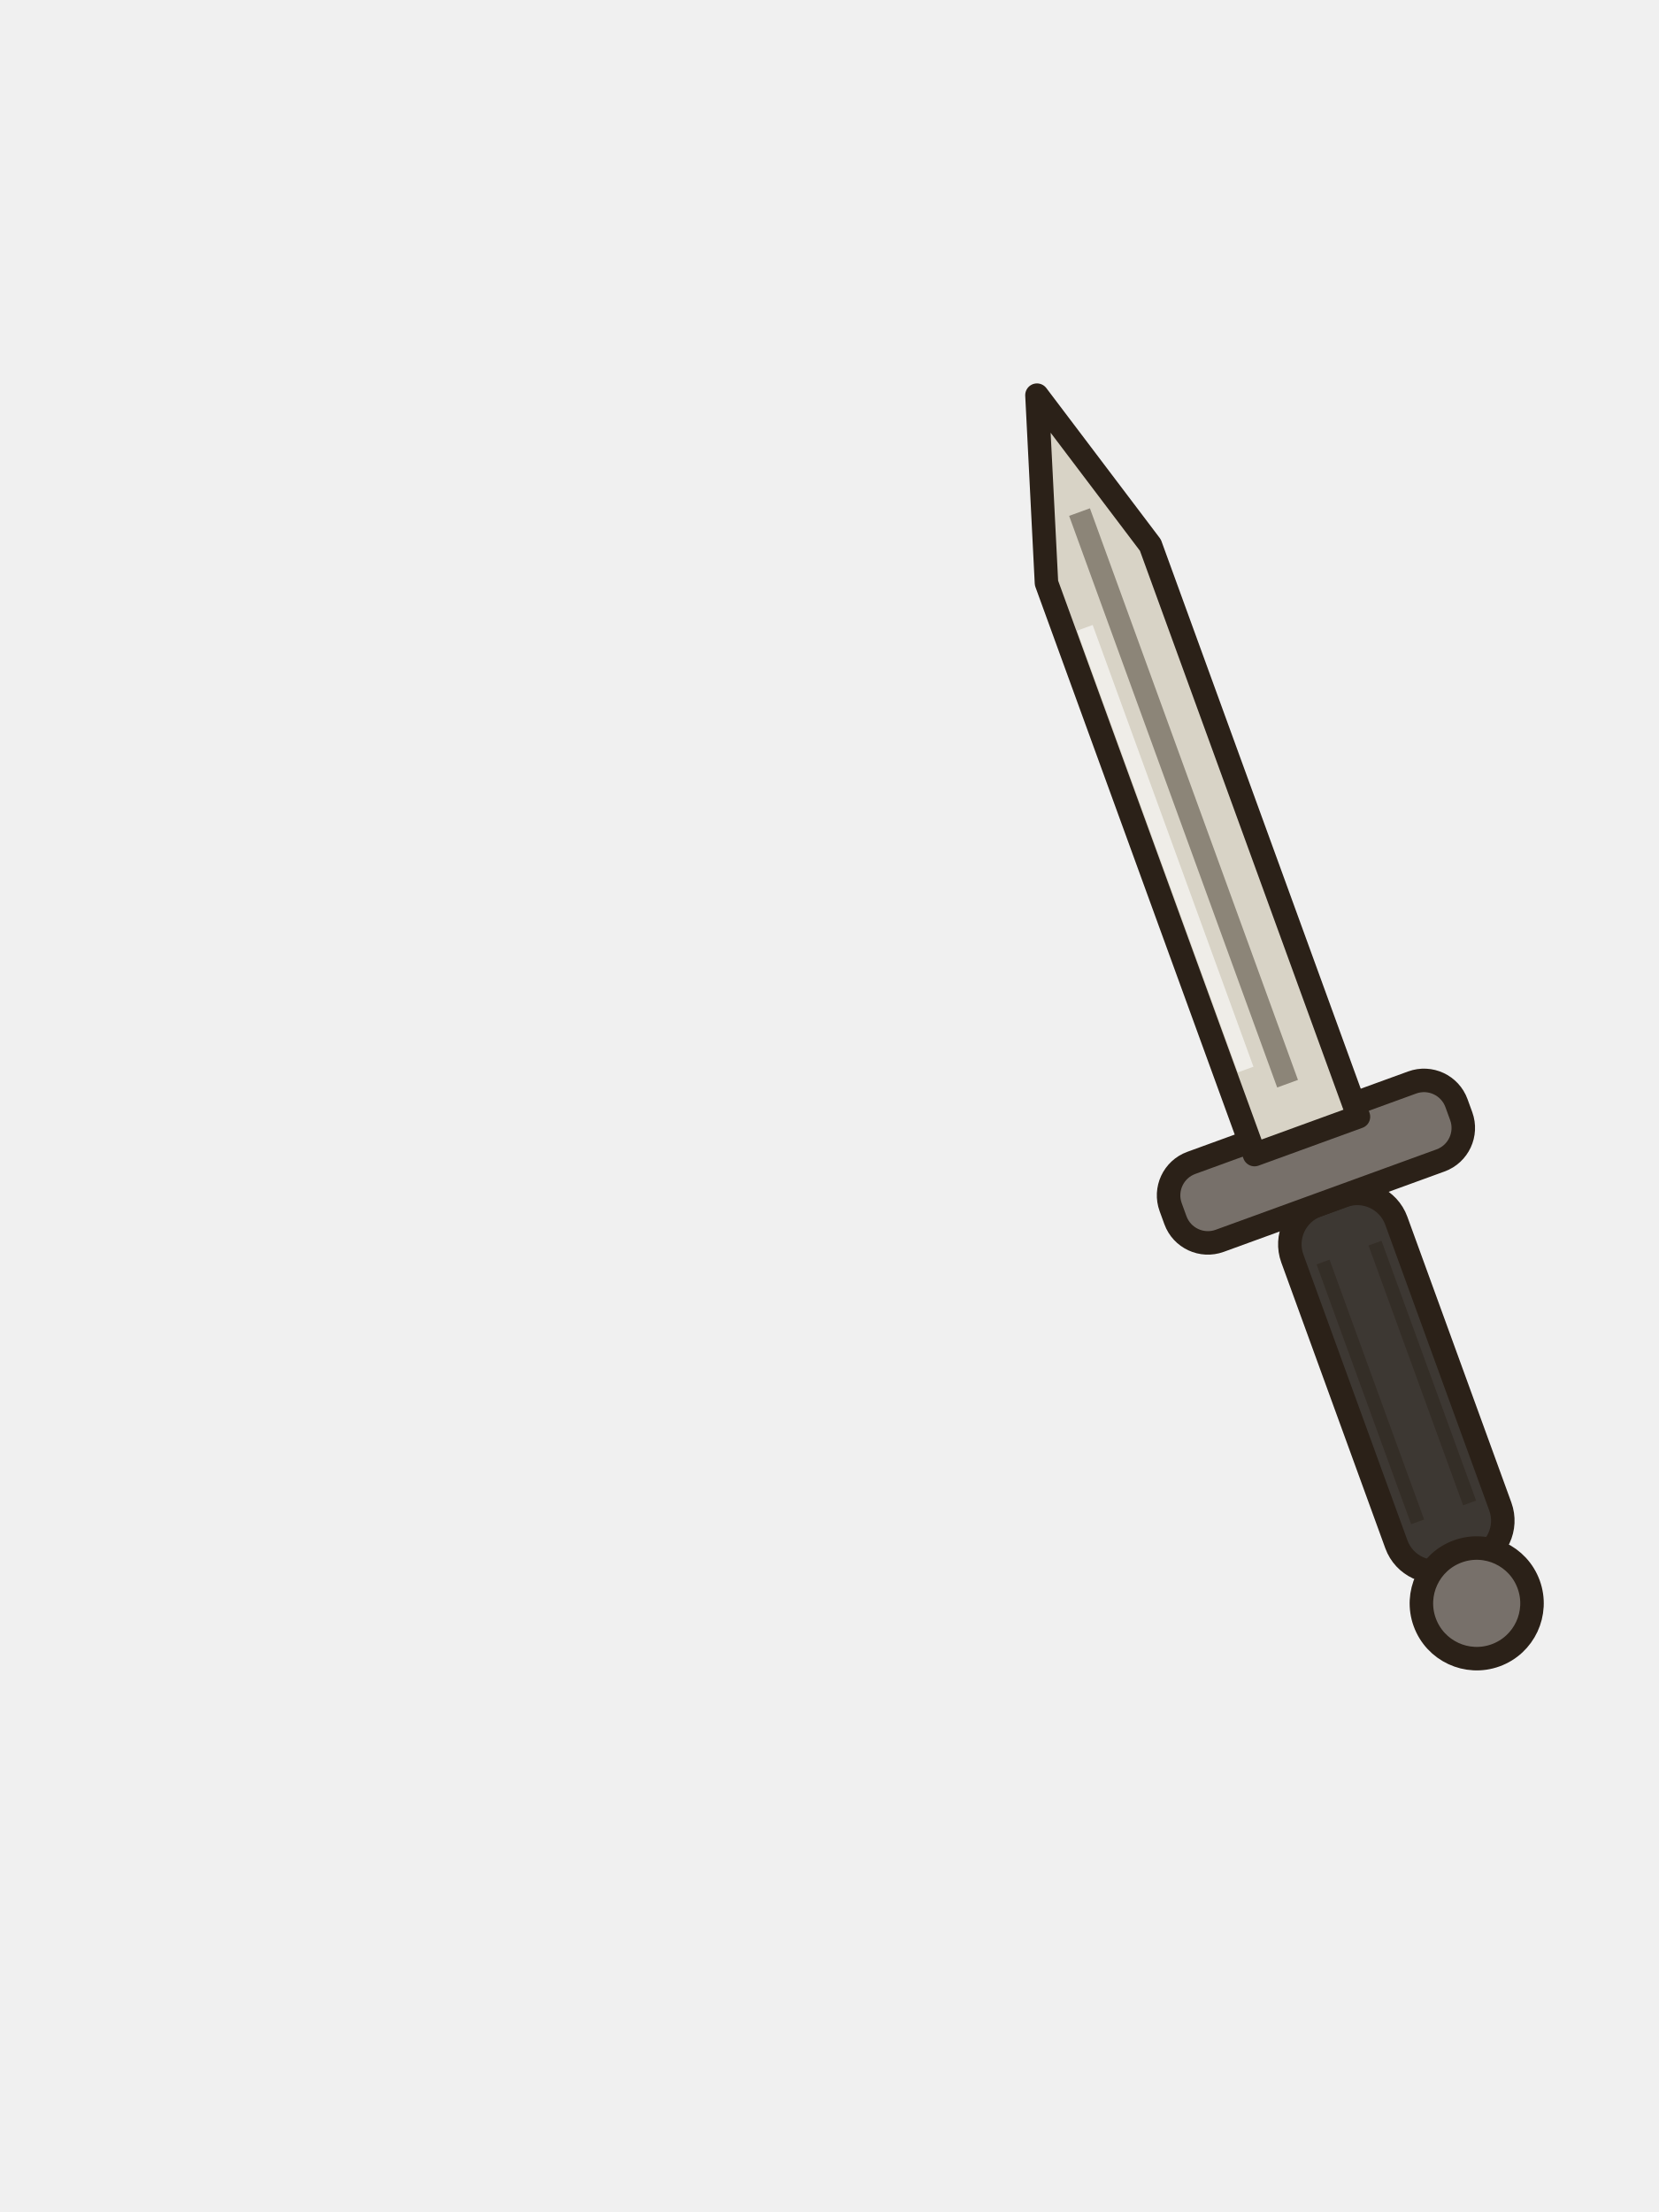
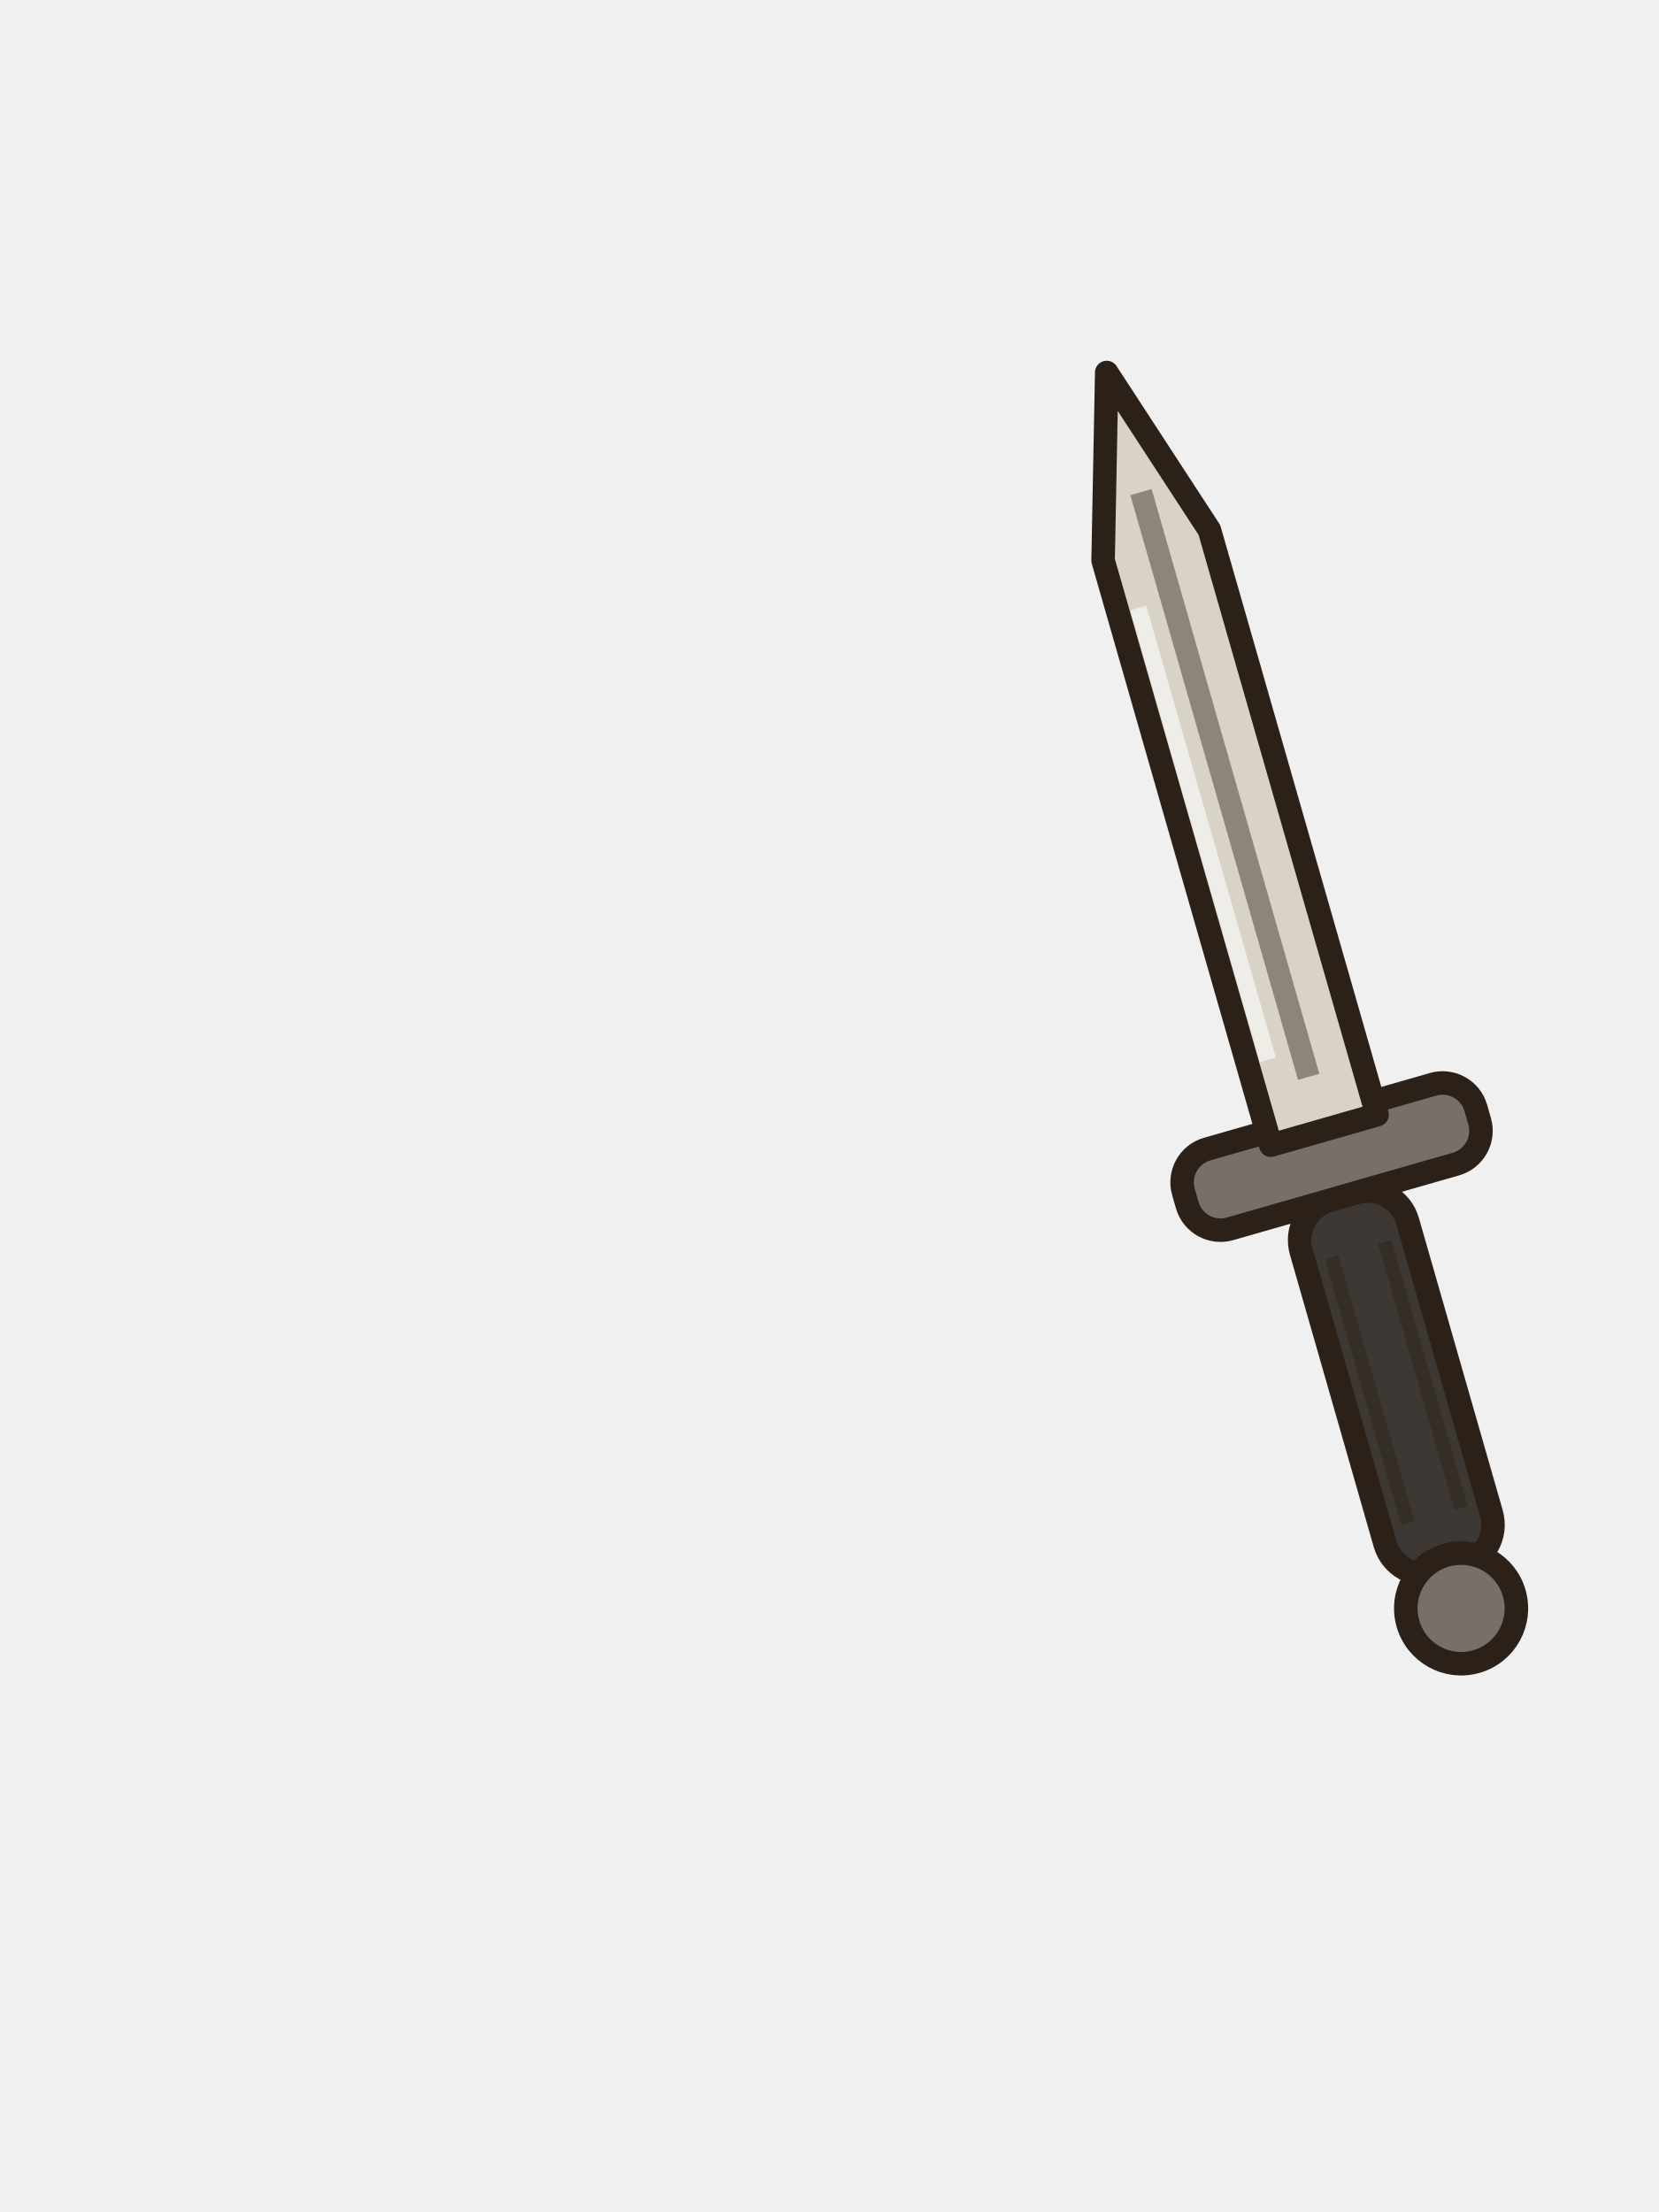
<svg xmlns="http://www.w3.org/2000/svg" width="120" height="160" viewBox="0 0 120 160">
-   <g transform="rotate(-20 101 100)">
+   <g transform="rotate(-16 101 100)">
    <rect x="97" y="86" width="8" height="28" rx="3" fill="#3d3833" stroke="#2b2118" stroke-width="1.7" stroke-linejoin="round" stroke-linecap="round" />
    <path d="M99,90 v20 M103,90 v20" stroke="#2b2118" stroke-width="1" opacity=".45" />
    <circle cx="101" cy="117" r="4" fill="#77706a" stroke="#2b2118" stroke-width="1.7" stroke-linejoin="round" stroke-linecap="round" />
    <rect x="90" y="80" width="22" height="6" rx="2.5" fill="#77706a" stroke="#2b2118" stroke-width="1.7" stroke-linejoin="round" stroke-linecap="round" />
    <path d="M97,81 v-44 l4,-13 l4,13 v44z" fill="#d8d3c6" stroke="#2b2118" stroke-width="1.7" stroke-linejoin="round" stroke-linecap="round" />
    <path d="M101,77 v-44" stroke="#8c8578" stroke-width="1.6" />
    <path d="M98.5,75 v-34" stroke="#fff" stroke-width="1.2" opacity=".6" />
  </g>
</svg>
